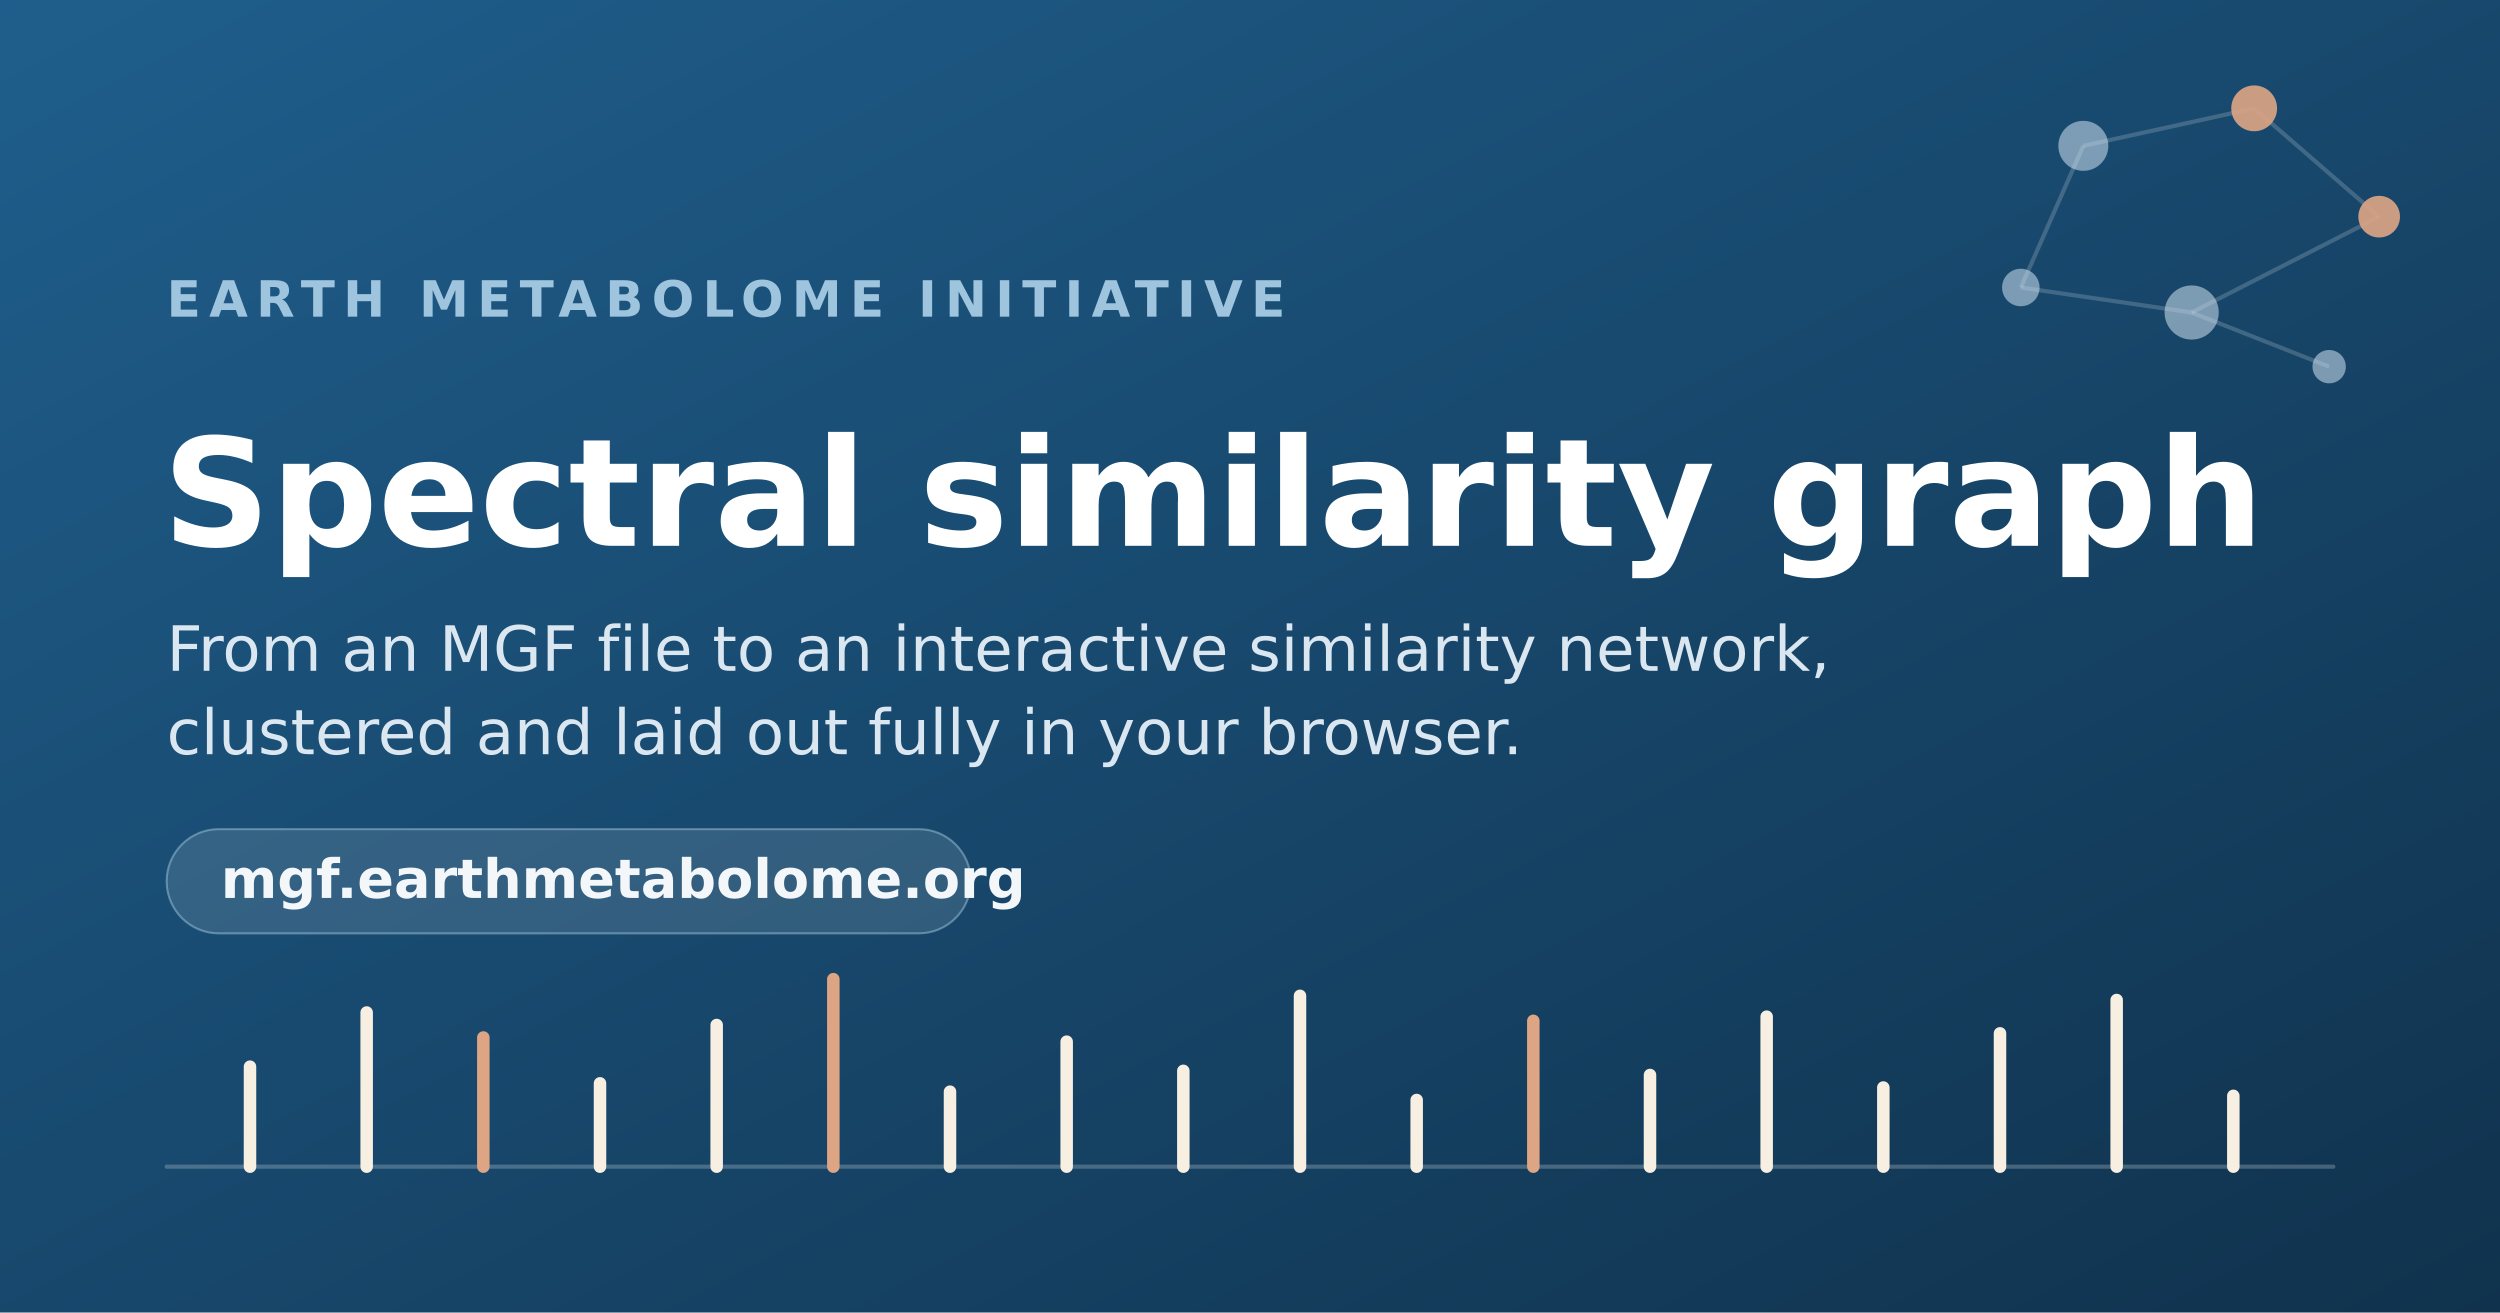
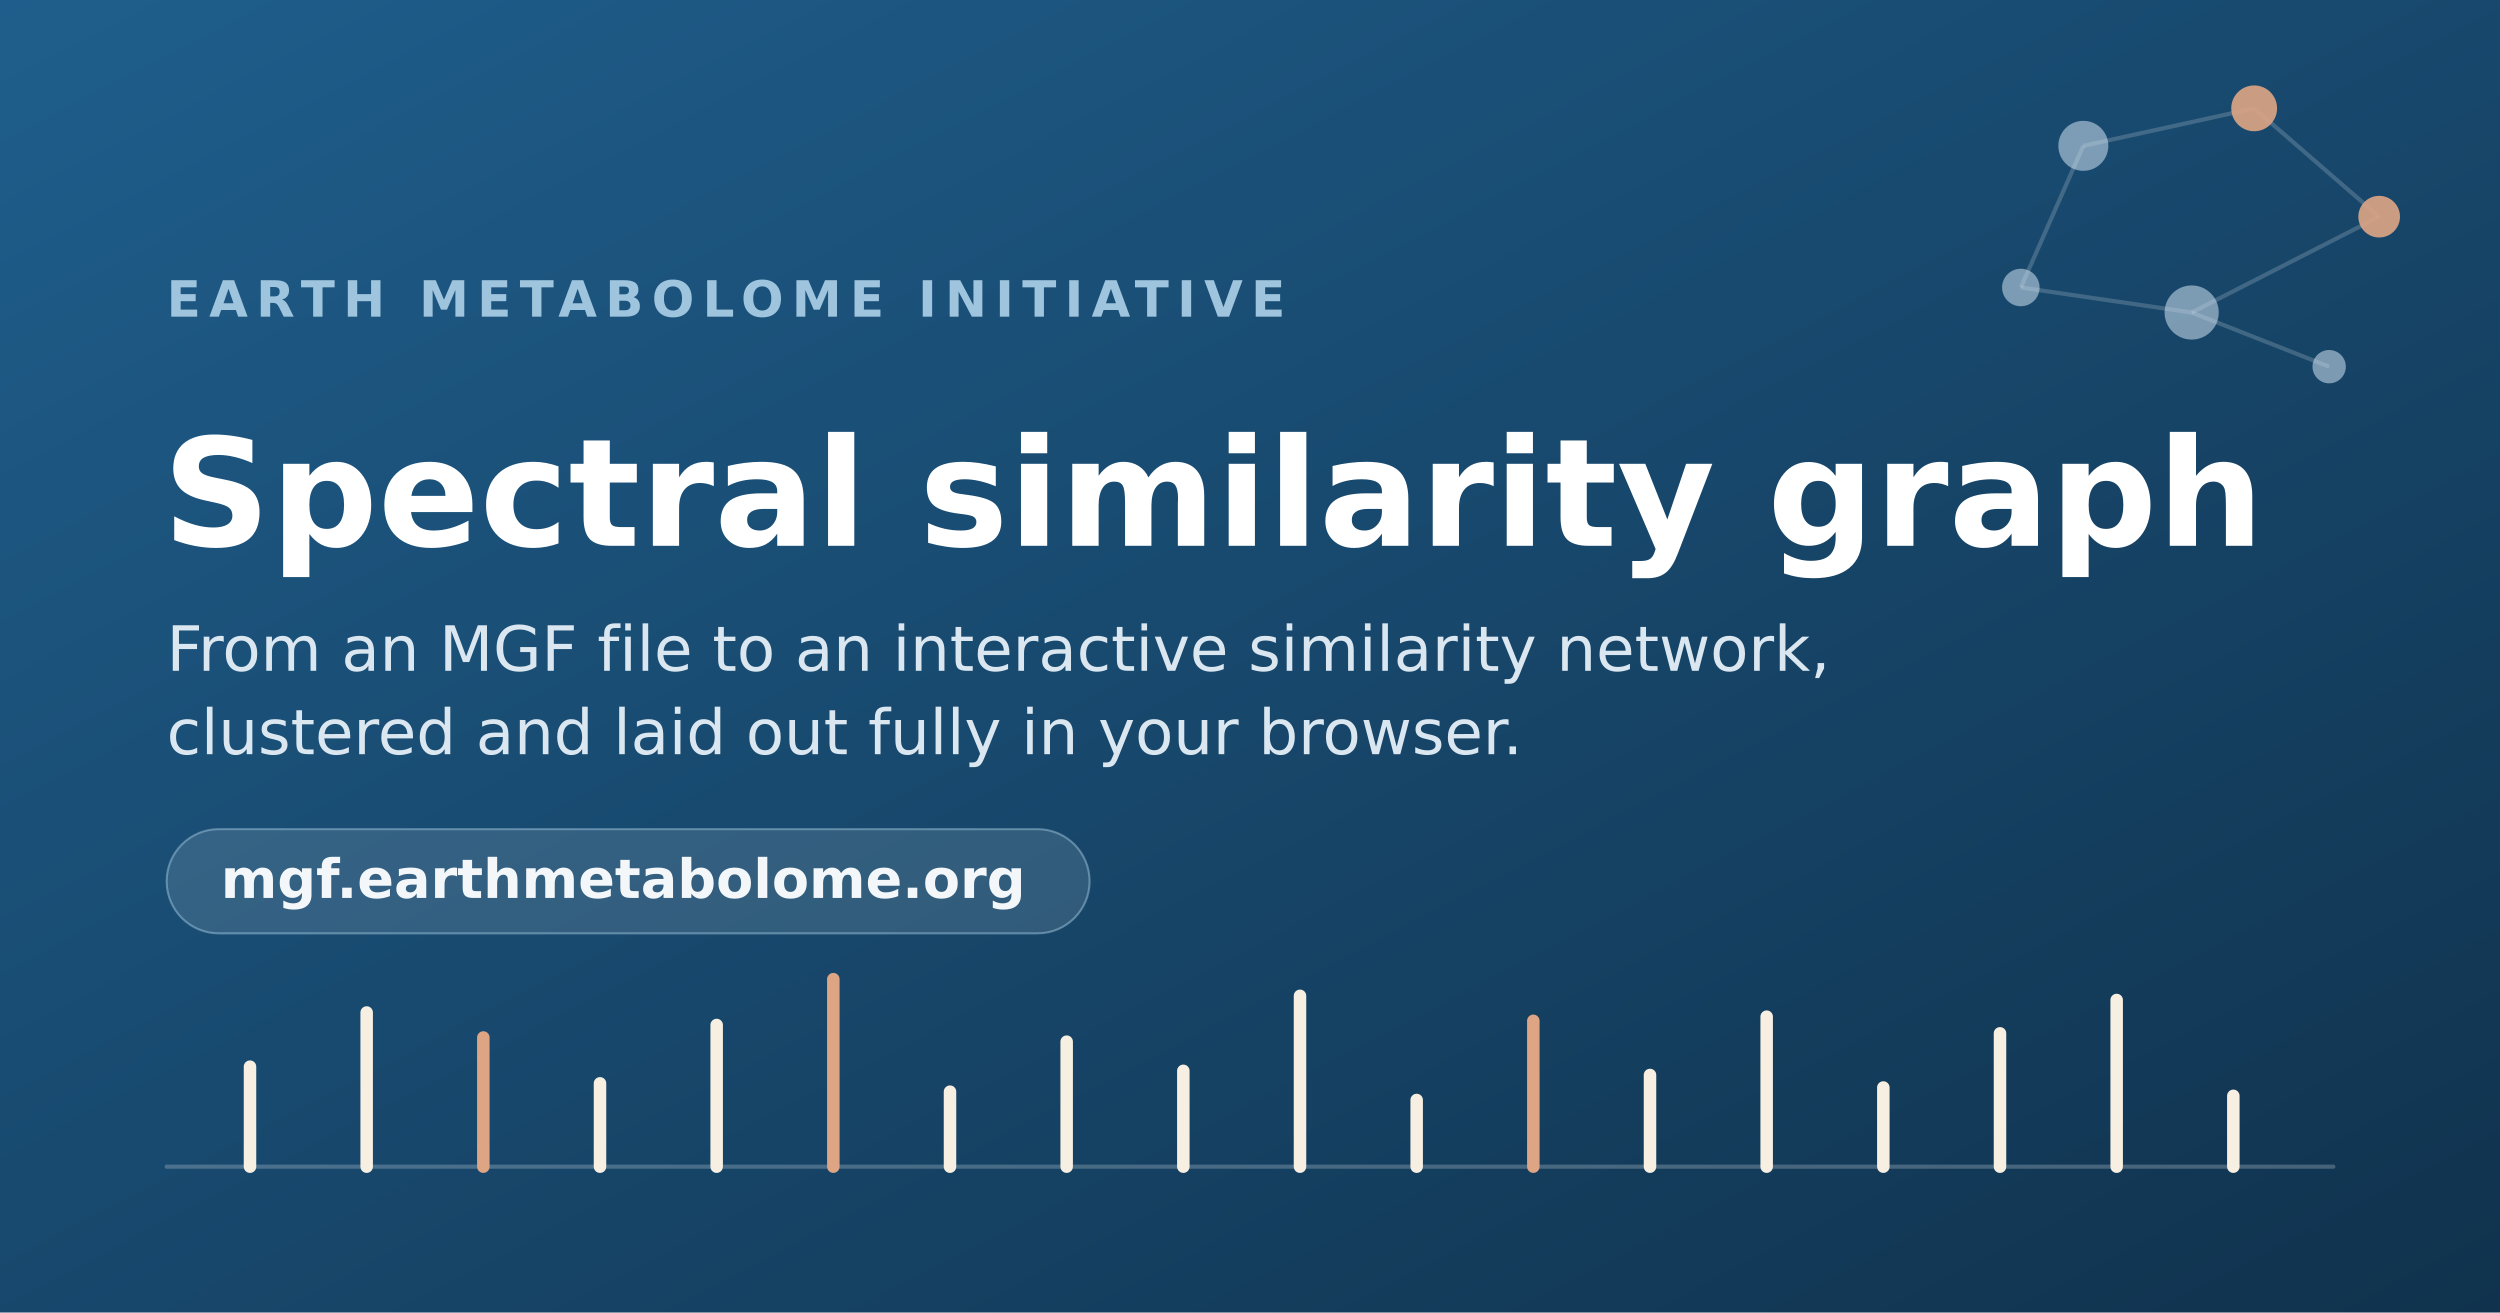
<svg xmlns="http://www.w3.org/2000/svg" width="1200" height="630" viewBox="0 0 1200 630" font-family="DejaVu Sans, sans-serif">
  <defs>
    <linearGradient id="bg" x1="0" y1="0" x2="1" y2="1">
      <stop offset="0" stop-color="#1f5e8c" />
      <stop offset="1" stop-color="#10324d" />
    </linearGradient>
  </defs>
  <rect width="1200" height="630" fill="url(#bg)" />
  <g stroke="#ffffff" stroke-opacity="0.18" stroke-width="2" fill="none">
    <line x1="1000" y1="70" x2="1082" y2="52" />
    <line x1="1000" y1="70" x2="970" y2="138" />
    <line x1="1082" y1="52" x2="1142" y2="104" />
    <line x1="970" y1="138" x2="1052" y2="150" />
    <line x1="1142" y1="104" x2="1052" y2="150" />
    <line x1="1052" y1="150" x2="1118" y2="176" />
  </g>
  <g fill="#cfe2f0" fill-opacity="0.55">
    <circle cx="1000" cy="70" r="12" />
    <circle cx="970" cy="138" r="9" />
    <circle cx="1052" cy="150" r="13" />
    <circle cx="1118" cy="176" r="8" />
  </g>
  <g fill="#dea584" fill-opacity="0.9">
    <circle cx="1082" cy="52" r="11" />
    <circle cx="1142" cy="104" r="10" />
  </g>
  <text x="80" y="152" fill="#9fc4dd" font-size="24" font-weight="700" letter-spacing="4">EARTH METABOLOME INITIATIVE</text>
  <text x="78" y="262" fill="#ffffff" font-size="72" font-weight="700">Spectral similarity graph</text>
  <text x="80" y="322" fill="#dbe7f0" font-size="30">From an MGF file to an interactive similarity network,</text>
  <text x="80" y="362" fill="#dbe7f0" font-size="30">clustered and laid out fully in your browser.</text>
-   <rect x="80" y="398" width="386" height="50" rx="25" fill="#ffffff" fill-opacity="0.12" stroke="#9fc4dd" stroke-opacity="0.5" />
+   <rect x="80" y="398" width="443" height="50" rx="25" fill="#ffffff" fill-opacity="0.12" stroke="#9fc4dd" stroke-opacity="0.5" />
  <text x="106" y="431" fill="#f3f7fa" font-size="26" font-weight="700">mgf.earthmetabolome.org</text>
  <g stroke-linecap="round">
    <line x1="80" y1="560" x2="1120" y2="560" stroke="#ffffff" stroke-opacity="0.22" stroke-width="2" />
    <line x1="120" y1="560" x2="120" y2="512" stroke="#f7efe2" stroke-width="6" />
    <line x1="176" y1="560" x2="176" y2="486" stroke="#f7efe2" stroke-width="6" />
    <line x1="232" y1="560" x2="232" y2="498" stroke="#dea584" stroke-width="6" />
    <line x1="288" y1="560" x2="288" y2="520" stroke="#f7efe2" stroke-width="6" />
    <line x1="344" y1="560" x2="344" y2="492" stroke="#f7efe2" stroke-width="6" />
    <line x1="400" y1="560" x2="400" y2="470" stroke="#dea584" stroke-width="6" />
    <line x1="456" y1="560" x2="456" y2="524" stroke="#f7efe2" stroke-width="6" />
    <line x1="512" y1="560" x2="512" y2="500" stroke="#f7efe2" stroke-width="6" />
    <line x1="568" y1="560" x2="568" y2="514" stroke="#f7efe2" stroke-width="6" />
    <line x1="624" y1="560" x2="624" y2="478" stroke="#f7efe2" stroke-width="6" />
    <line x1="680" y1="560" x2="680" y2="528" stroke="#f7efe2" stroke-width="6" />
    <line x1="736" y1="560" x2="736" y2="490" stroke="#dea584" stroke-width="6" />
    <line x1="792" y1="560" x2="792" y2="516" stroke="#f7efe2" stroke-width="6" />
    <line x1="848" y1="560" x2="848" y2="488" stroke="#f7efe2" stroke-width="6" />
    <line x1="904" y1="560" x2="904" y2="522" stroke="#f7efe2" stroke-width="6" />
    <line x1="960" y1="560" x2="960" y2="496" stroke="#f7efe2" stroke-width="6" />
    <line x1="1016" y1="560" x2="1016" y2="480" stroke="#f7efe2" stroke-width="6" />
    <line x1="1072" y1="560" x2="1072" y2="526" stroke="#f7efe2" stroke-width="6" />
  </g>
</svg>
